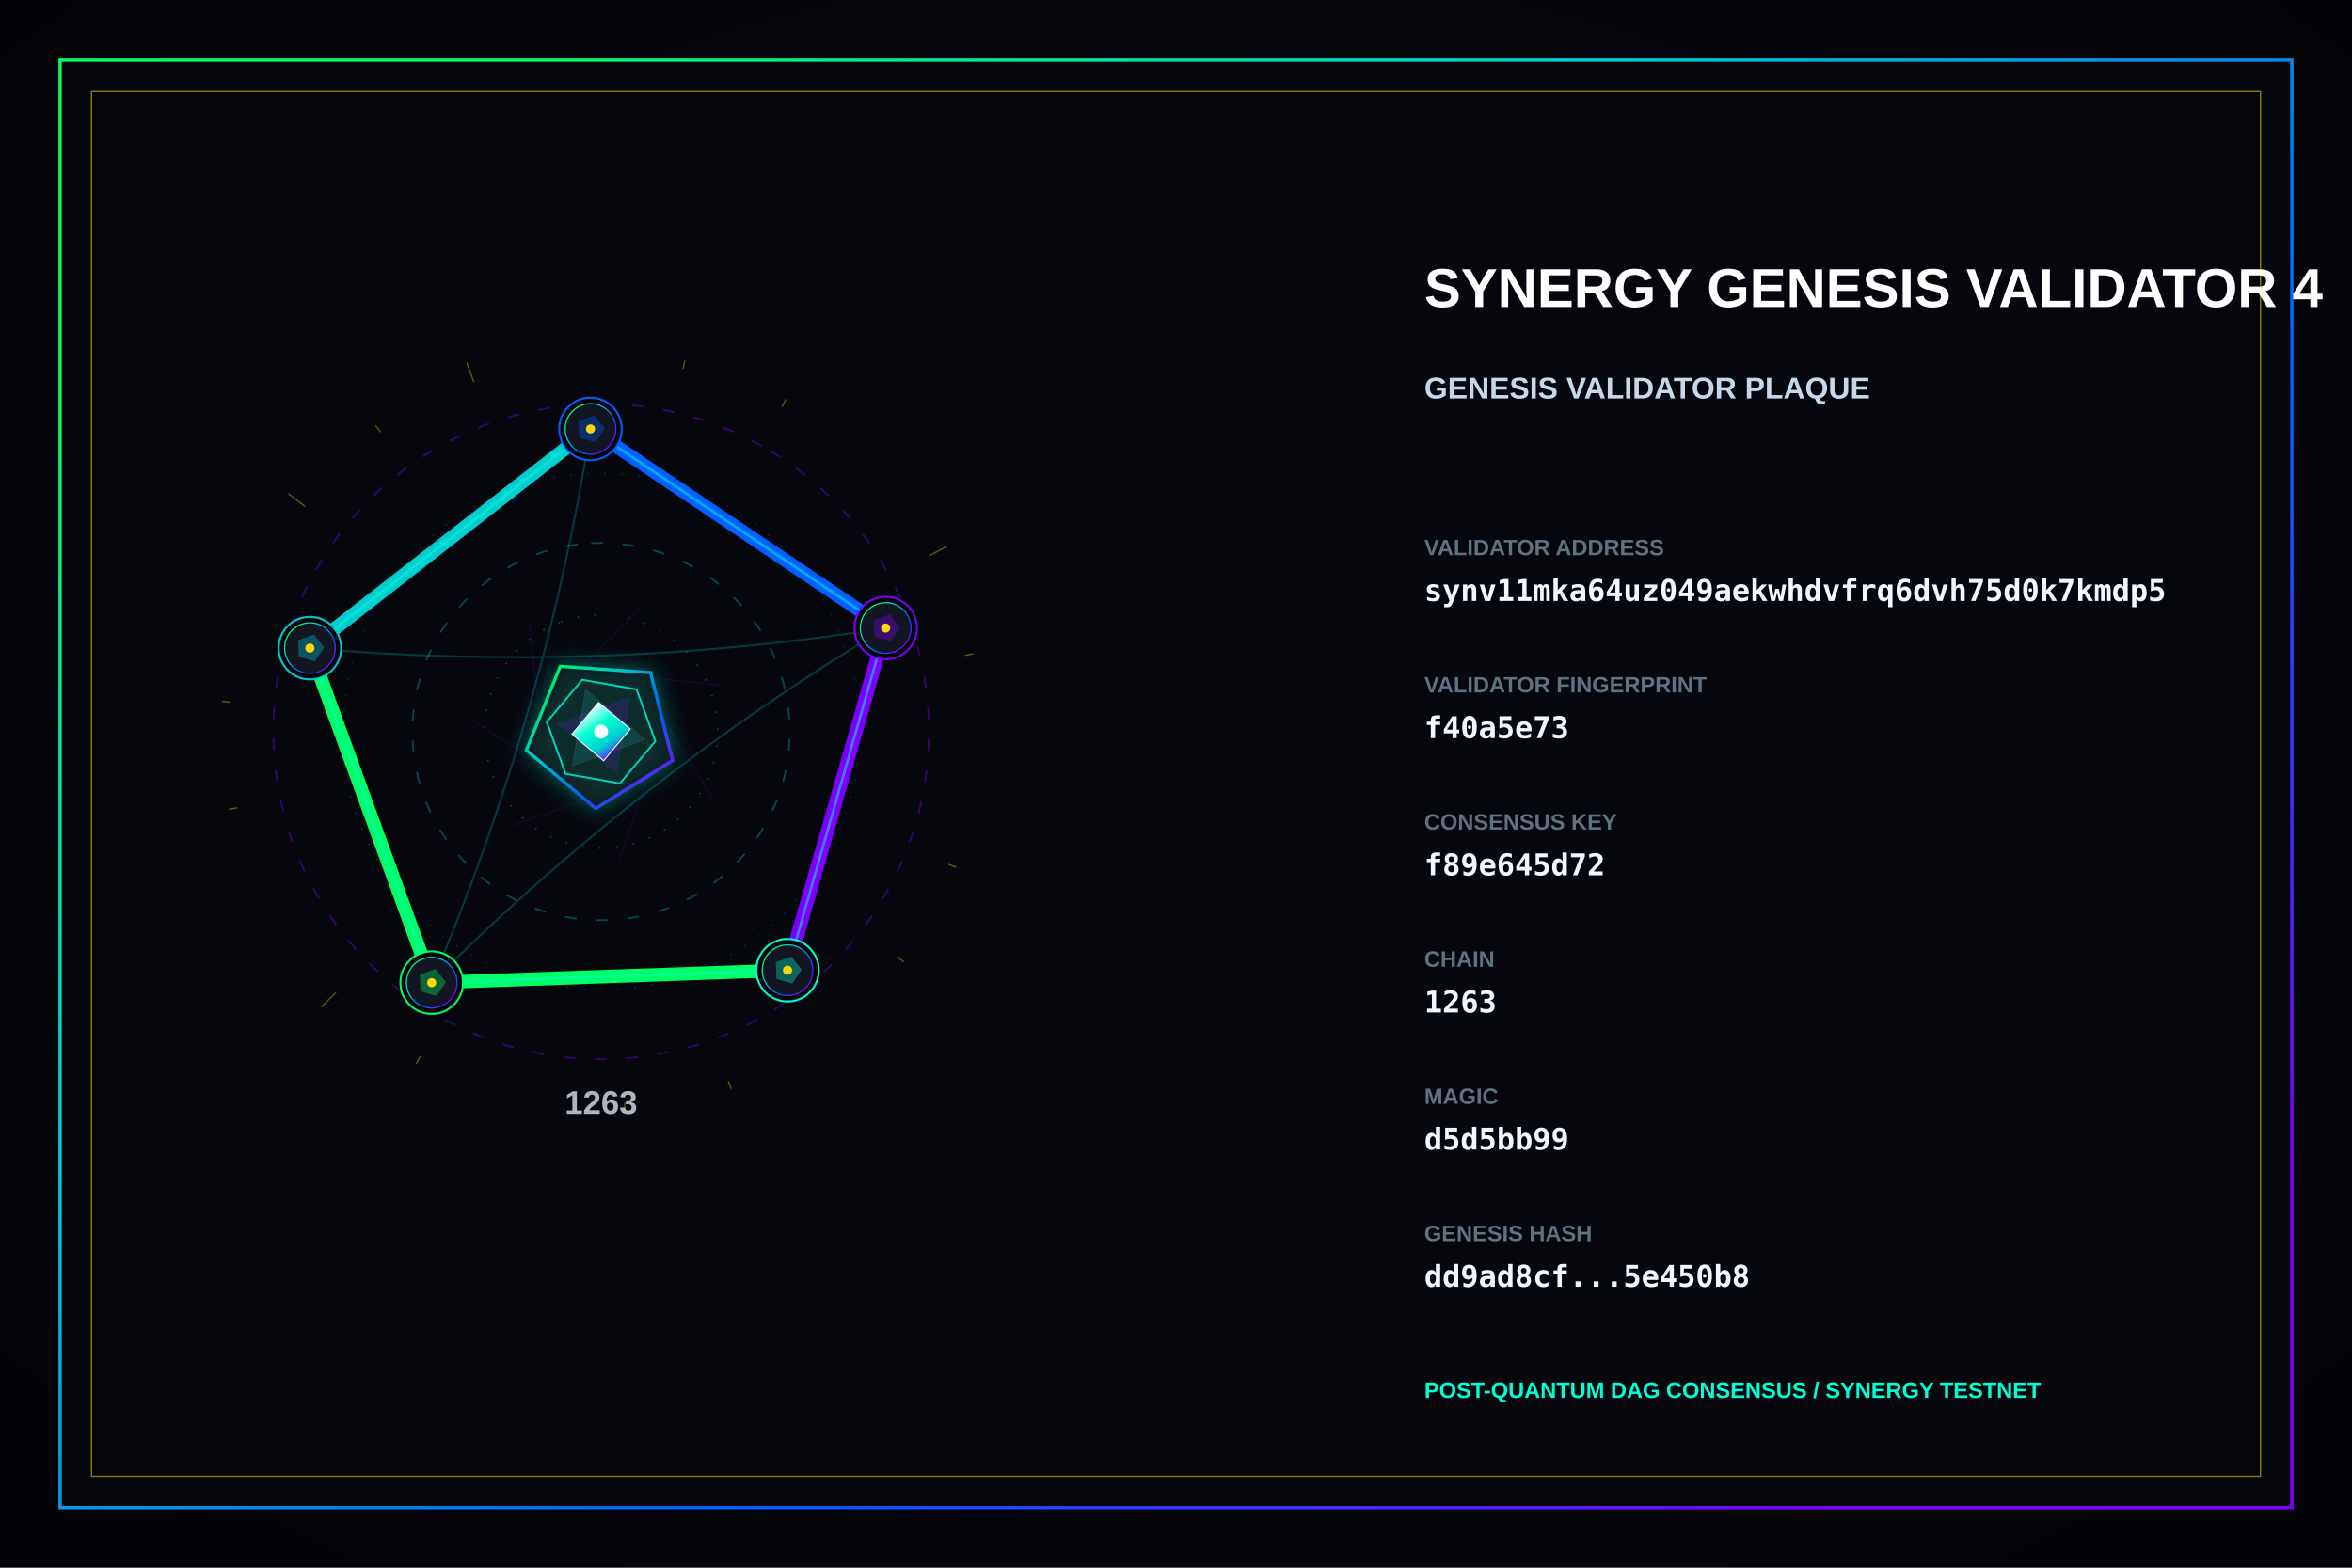
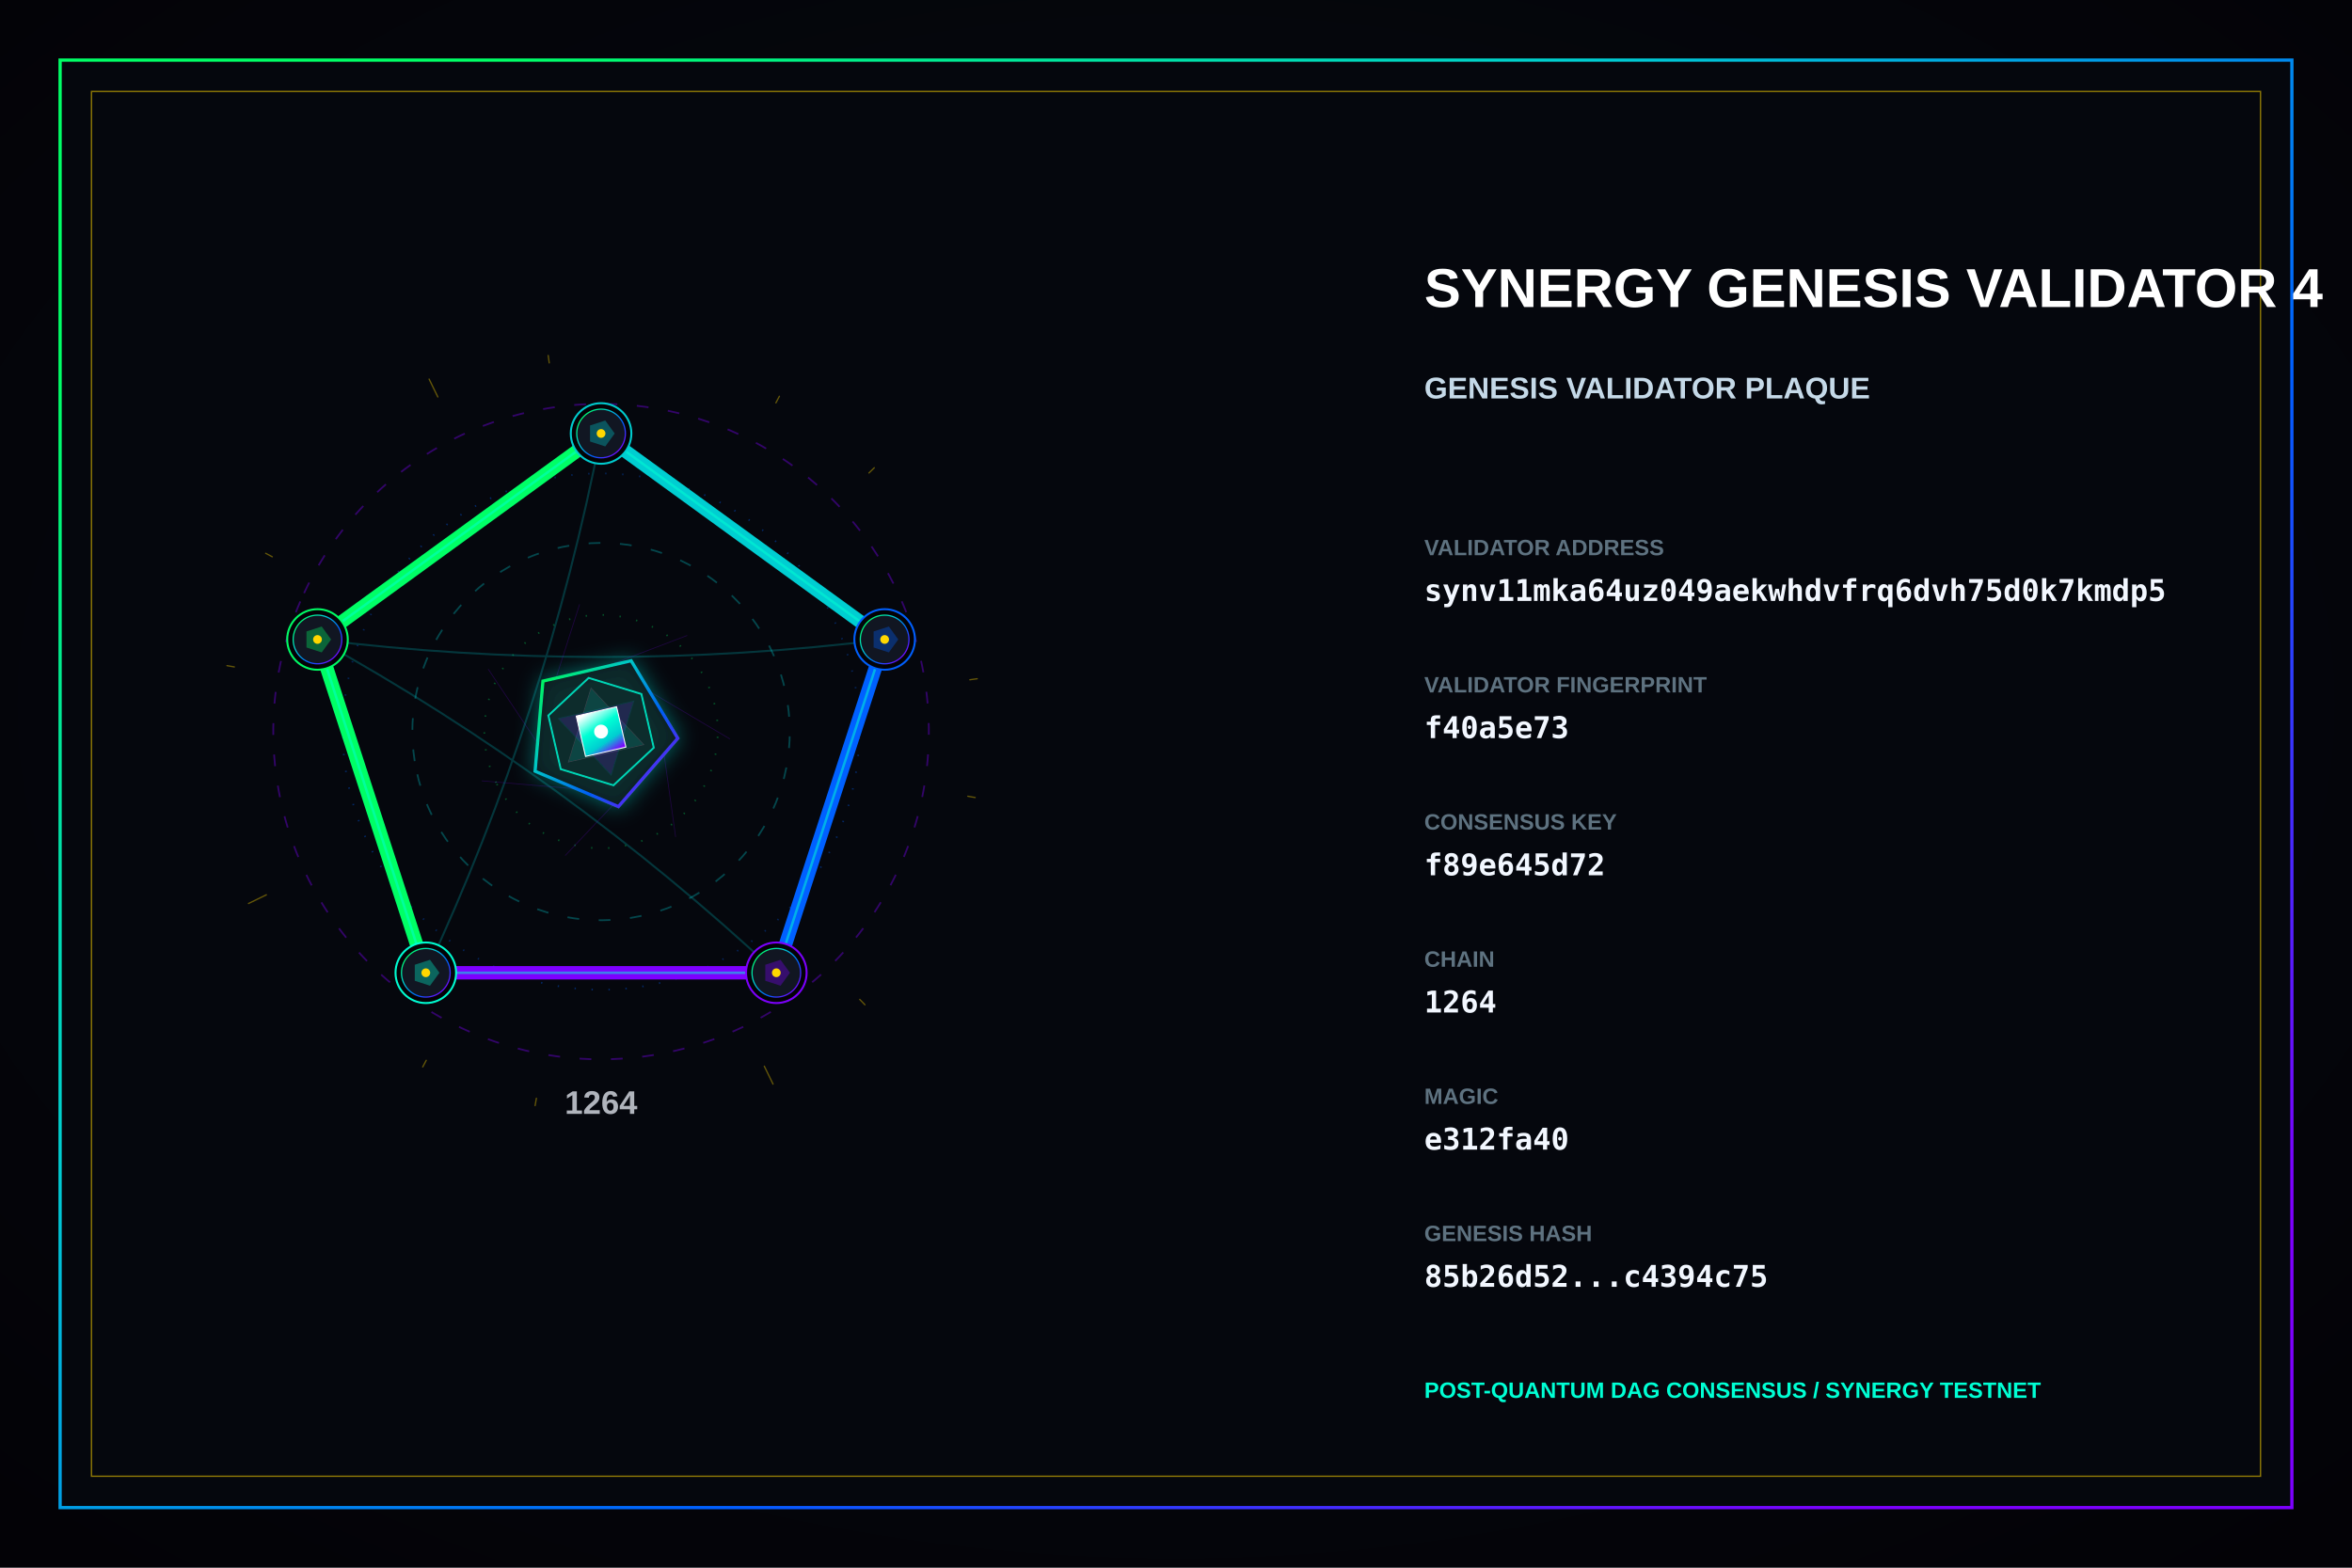
<svg xmlns="http://www.w3.org/2000/svg" width="3600" height="2400" viewBox="0 0 3600 2400" role="img" aria-label="Synergy Testnet genesis validator plaque">
  <defs>
    <style>text{font-family:Sora,Rajdhani,Segoe UI,Arial,sans-serif} .mono{font-family:SFMono-Regular,Consolas,Menlo,monospace}</style>
    <radialGradient id="bg-radial" cx="50%" cy="45%" r="72%">
      <stop offset="0%" stop-color="#111622" />
      <stop offset="50%" stop-color="#05070d" />
      <stop offset="100%" stop-color="#030206" />
    </radialGradient>
    <linearGradient id="energy-gradient" x1="8%" y1="12%" x2="92%" y2="88%">
      <stop offset="0%" stop-color="#00ff66" />
      <stop offset="32%" stop-color="#00ced1" />
      <stop offset="66%" stop-color="#0060ff" />
      <stop offset="100%" stop-color="#7d00ff" />
    </linearGradient>
    <linearGradient id="core-gradient" x1="25%" y1="10%" x2="80%" y2="90%">
      <stop offset="0%" stop-color="#ffffff" />
      <stop offset="38%" stop-color="#00ffd4" />
      <stop offset="72%" stop-color="#00ced1" />
      <stop offset="100%" stop-color="#7d00ff" />
    </linearGradient>
    <linearGradient id="gold-magenta" x1="0%" y1="0%" x2="100%" y2="100%">
      <stop offset="0%" stop-color="#ffd700" />
      <stop offset="100%" stop-color="#ff00e5" />
    </linearGradient>
    <filter id="core-glow" x="-35%" y="-35%" width="170%" height="170%">
      <feGaussianBlur stdDeviation="16" result="blur" />
      <feColorMatrix in="blur" type="matrix" values="0 0 0 0 0 0 0 0 0 1 0 0 0 0 0.83 0 0 0 .42 0" />
      <feMerge>
        <feMergeNode />
        <feMergeNode in="SourceGraphic" />
      </feMerge>
    </filter>
    <filter id="line-glow" x="-20%" y="-20%" width="140%" height="140%">
      <feGaussianBlur stdDeviation="5" result="blur" />
      <feMerge>
        <feMergeNode in="blur" />
        <feMergeNode in="SourceGraphic" />
      </feMerge>
    </filter>
  </defs>
  <rect width="100%" height="100%" fill="url(#bg-radial)" />
  <rect x="92" y="92" width="3416" height="2216" fill="#05070d" stroke="url(#energy-gradient)" stroke-width="5" />
  <rect x="140" y="140" width="3320" height="2120" fill="none" stroke="#ffd700" stroke-width="2" opacity="0.56" />
  <g id="synergy-genesis-motif">
    <g opacity="0.38" fill="none">
-       <circle cx="920" cy="1120" r="178.6" stroke="#00ff66" stroke-width="2.66" stroke-dasharray="2 24" transform="rotate(250 920 1120)" />
-       <circle cx="920" cy="1120" r="288.8" stroke="#00ced1" stroke-width="2.66" stroke-dasharray="18 30" transform="rotate(267 920 1120)" />
-       <circle cx="920" cy="1120" r="395.2" stroke="#0060ff" stroke-width="2.66" stroke-dasharray="2 24" transform="rotate(284 920 1120)" />
-       <circle cx="920" cy="1120" r="501.6" stroke="#7d00ff" stroke-width="2.66" stroke-dasharray="18 30" transform="rotate(301 920 1120)" />
+       <circle cx="920" cy="1120" r="178.6" stroke="#00ff66" stroke-width="2.66" stroke-dasharray="2 24" transform="rotate(154 920 1120)" />
+       <circle cx="920" cy="1120" r="288.8" stroke="#00ced1" stroke-width="2.66" stroke-dasharray="18 30" transform="rotate(171 920 1120)" />
+       <circle cx="920" cy="1120" r="395.2" stroke="#0060ff" stroke-width="2.66" stroke-dasharray="2 24" transform="rotate(188 920 1120)" />
+       <circle cx="920" cy="1120" r="501.6" stroke="#7d00ff" stroke-width="2.66" stroke-dasharray="18 30" transform="rotate(205 920 1120)" />
    </g>
    <g opacity="0.38" stroke="#ffd700" stroke-width="2" stroke-linecap="round">
-       <line x1="725.049" y1="584.375" x2="714.651" y2="555.809" />
-       <line x1="1045.577" y1="564.005" x2="1048.089" y2="552.885" />
-       <line x1="1197.132" y1="621.906" x2="1202.675" y2="611.944" />
-       <line x1="1422.428" y1="850.805" x2="1449.225" y2="836.448" />
-       <line x1="1477.917" y1="1003.26" x2="1489.076" y2="1000.925" />
-       <line x1="1452.464" y1="1323.425" x2="1463.114" y2="1327.494" />
-       <line x1="1373.584" y1="1465.198" x2="1382.656" y2="1472.101" />
-       <line x1="1114.951" y1="1655.625" x2="1118.851" y2="1666.337" />
-       <line x1="956.152" y1="1688.852" x2="956.875" y2="1700.229" />
-       <line x1="642.868" y1="1618.094" x2="637.325" y2="1628.056" />
-       <line x1="513.764" y1="1519.841" x2="492.098" y2="1541.166" />
-       <line x1="362.083" y1="1236.74" x2="350.924" y2="1239.075" />
-       <line x1="351.793" y1="1074.828" x2="340.429" y2="1073.924" />
-       <line x1="466.416" y1="774.802" x2="442.225" y2="756.392" />
-       <line x1="582.042" y1="660.996" x2="575.283" y2="651.816" />
+       <line x1="407.687" y1="1369.872" x2="380.364" y2="1383.198" />
+       <line x1="358.66" y1="1021.021" x2="347.433" y2="1019.041" />
+       <line x1="416.72" y1="852.401" x2="406.654" y2="847.049" />
+       <line x1="670.128" y1="607.687" x2="656.802" y2="580.364" />
+       <line x1="840.671" y1="555.547" x2="839.085" y2="544.258" />
+       <line x1="1187.599" y1="616.72" x2="1192.951" y2="606.654" />
+       <line x1="1330.024" y1="724.045" x2="1338.224" y2="716.126" />
+       <line x1="1484.453" y1="1040.671" x2="1495.742" y2="1039.085" />
+       <line x1="1481.34" y1="1218.979" x2="1492.567" y2="1220.959" />
+       <line x1="1315.955" y1="1530.024" x2="1323.874" y2="1538.224" />
+       <line x1="1169.872" y1="1632.313" x2="1183.198" y2="1659.636" />
+       <line x1="821.021" y1="1681.34" x2="819.041" y2="1692.567" />
+       <line x1="652.401" y1="1623.28" x2="647.049" y2="1633.346" />
    </g>
-     <path d="M 660.758 1504.342 L 474.359 992.215 L 903.821 656.682 L 1355.641 961.439 L 1205.421 1485.322 Z" fill="#05070d" opacity="0.16" stroke="#00ced1" stroke-width="0.76" />
+     <path d="M 485.957 978.971 L 920 663.62 L 1354.043 978.971 L 1188.253 1489.219 L 651.747 1489.219 Z" fill="#05070d" opacity="0.16" stroke="#00ced1" stroke-width="0.76" />
    <g stroke-linecap="round" stroke-linejoin="round" fill="none" opacity="1">
-       <path d="M 660.758 1504.342 L 474.359 992.215" stroke="#00ff66" stroke-width="20.52" fill="none" />
-       <path d="M 660.758 1504.342 L 474.359 992.215" stroke="#00ffd4" stroke-width="3.8" fill="none" opacity="0.5" />
-       <path d="M 474.359 992.215 L 903.821 656.682" stroke="#00ced1" stroke-width="20.52" fill="none" />
-       <path d="M 474.359 992.215 L 903.821 656.682" stroke="#00ffd4" stroke-width="3.8" fill="none" opacity="0.5" />
-       <path d="M 903.821 656.682 L 1355.641 961.439" stroke="#0060ff" stroke-width="20.52" fill="none" />
-       <path d="M 903.821 656.682 L 1355.641 961.439" stroke="#00ffd4" stroke-width="3.8" fill="none" opacity="0.5" />
-       <path d="M 1355.641 961.439 L 1205.421 1485.322" stroke="#7d00ff" stroke-width="20.52" fill="none" />
-       <path d="M 1355.641 961.439 L 1205.421 1485.322" stroke="#00ffd4" stroke-width="3.8" fill="none" opacity="0.5" />
-       <path d="M 1205.421 1485.322 L 660.758 1504.342" stroke="#00ff66" stroke-width="20.52" fill="none" />
-       <path d="M 1205.421 1485.322 L 660.758 1504.342" stroke="#00ffd4" stroke-width="3.8" fill="none" opacity="0.5" />
+       <path d="M 485.957 978.971 L 920 663.62" stroke="#00ff66" stroke-width="20.52" fill="none" />
+       <path d="M 485.957 978.971 L 920 663.62" stroke="#00ffd4" stroke-width="3.8" fill="none" opacity="0.5" />
+       <path d="M 920 663.62 L 1354.043 978.971" stroke="#00ced1" stroke-width="20.52" fill="none" />
+       <path d="M 920 663.62 L 1354.043 978.971" stroke="#00ffd4" stroke-width="3.8" fill="none" opacity="0.5" />
+       <path d="M 1354.043 978.971 L 1188.253 1489.219" stroke="#0060ff" stroke-width="20.52" fill="none" />
+       <path d="M 1354.043 978.971 L 1188.253 1489.219" stroke="#00ffd4" stroke-width="3.8" fill="none" opacity="0.5" />
+       <path d="M 1188.253 1489.219 L 651.747 1489.219" stroke="#7d00ff" stroke-width="20.52" fill="none" />
+       <path d="M 1188.253 1489.219 L 651.747 1489.219" stroke="#00ffd4" stroke-width="3.8" fill="none" opacity="0.5" />
+       <path d="M 651.747 1489.219 L 485.957 978.971" stroke="#00ff66" stroke-width="20.52" fill="none" />
+       <path d="M 651.747 1489.219 L 485.957 978.971" stroke="#00ffd4" stroke-width="3.8" fill="none" opacity="0.5" />
    </g>
    <g stroke-linecap="round" fill="none" opacity="0.24">
-       <path d="M 660.758 1504.342 Q 834.619 1095.518 903.821 656.682" stroke="#00ced1" stroke-width="3.04" />
-       <path d="M 474.359 992.215 Q 916.9 1031.233 1355.641 961.439" stroke="#00ced1" stroke-width="3.04" />
-       <path d="M 660.758 1504.342 Q 974.684 1189.992 1355.641 961.439" stroke="#00ced1" stroke-width="3.04" />
+       <path d="M 485.957 978.971 Q 920 1032.562 1354.043 978.971" stroke="#00ced1" stroke-width="3.04" />
+       <path d="M 920 663.62 Q 836.841 1092.98 651.747 1489.219" stroke="#00ced1" stroke-width="3.04" />
+       <path d="M 485.957 978.971 Q 868.605 1190.739 1188.253 1489.219" stroke="#00ced1" stroke-width="3.04" />
    </g>
    <g opacity="0.22" stroke="#7d00ff" stroke-width="1.14" fill="none">
-       <line x1="994.23" y1="1182.286" x2="947.501" y2="1315.677" />
-       <line x1="917.584" y1="1216.87" x2="784.16" y2="1263.503" />
-       <line x1="842.758" y1="1178.509" x2="723.11" y2="1103.269" />
-       <line x1="826.096" y1="1096.089" x2="810.322" y2="955.633" />
-       <line x1="880.146" y1="1031.675" x2="980.124" y2="931.769" />
-       <line x1="964.207" y1="1033.771" x2="1104.651" y2="1049.647" />
-       <line x1="1014.979" y1="1100.8" x2="1090.133" y2="1220.502" />
+       <line x1="825.584" y1="1141.798" x2="747.175" y2="1024.202" />
+       <line x1="844.09" y1="1059.773" x2="887.144" y2="925.151" />
+       <line x1="919.758" y1="1023.1" x2="1051.854" y2="972.825" />
+       <line x1="995.609" y1="1059.395" x2="1117.275" y2="1131.325" />
+       <line x1="1014.524" y1="1141.327" x2="1034.144" y2="1281.297" />
+       <line x1="962.261" y1="1207.199" x2="865.061" y2="1309.809" />
+       <line x1="878.174" y1="1207.408" x2="737.347" y2="1195.391" />
    </g>
    <g id="genesis-core" filter="url(#core-glow)">
-       <polygon points="995.72,1029.76 1029.222,1164.129 911.783,1237.513 805.699,1148.498 857.576,1020.1" fill="#0a0e18" stroke="url(#energy-gradient)" stroke-width="4.94" opacity="0.94" />
-       <polygon points="948.853,1199.272 865.774,1184.624 836.922,1105.351 891.147,1040.728 974.226,1055.376 1003.078,1134.649" fill="none" stroke="#00ffd4" stroke-width="3.04" opacity="0.82" />
-       <polygon points="876.033,1172.397 896.606,1055.725 987.361,1131.878" fill="#00ffd4" opacity="0.18" stroke="#ffffff" stroke-width="1.14" />
-       <polygon points="963.967,1067.603 943.394,1184.275 852.639,1108.122" fill="#7d00ff" opacity="0.2" stroke="#00ced1" stroke-width="1.14" />
-       <polygon points="923.908,1164.669 875.331,1123.908 916.092,1075.331 964.669,1116.092" fill="url(#core-gradient)" stroke="#ffffff" stroke-width="1.52" />
+       <polygon points="946.499,1234.781 819.026,1180.671 831.095,1042.716 966.028,1011.565 1037.352,1130.267" fill="#0a0e18" stroke="url(#energy-gradient)" stroke-width="4.94" opacity="0.94" />
+       <polygon points="839.326,1095.336 901.023,1037.802 981.697,1062.467 1000.674,1144.664 938.977,1202.198 858.303,1177.533" fill="none" stroke="#00ffd4" stroke-width="3.04" opacity="0.82" />
+       <polygon points="904.613,1053.353 985.411,1139.998 869.975,1166.649" fill="#00ffd4" opacity="0.18" stroke="#ffffff" stroke-width="1.14" />
+       <polygon points="935.387,1186.647 854.589,1100.002 970.025,1073.351" fill="#7d00ff" opacity="0.2" stroke="#00ced1" stroke-width="1.14" />
+       <polygon points="881.974,1096.238 943.762,1081.974 958.026,1143.762 896.238,1158.026" fill="url(#core-gradient)" stroke="#ffffff" stroke-width="1.52" />
      <circle cx="920" cy="1120" r="10.64" fill="#ffffff" />
    </g>
    <g id="genesis-validators">
      <g id="validator-1-node">
-         <circle cx="660.758" cy="1504.342" r="47.88" fill="#030206" stroke="#00ff66" stroke-width="3.04" opacity="0.98" />
-         <circle cx="660.758" cy="1504.342" r="38.76" fill="#111622" stroke="url(#energy-gradient)" stroke-width="1.9" />
-         <polygon points="643.654,1517.705 642.763,1492.204 666.741,1483.477 682.451,1503.584 668.182,1524.738" fill="#00ff66" opacity="0.34" />
-         <circle cx="660.758" cy="1504.342" r="6.977" fill="#ffd700" />
+         <circle cx="485.957" cy="978.971" r="46.36" fill="#030206" stroke="#00ff66" stroke-width="3.04" opacity="0.98" />
+         <circle cx="485.957" cy="978.971" r="37.24" fill="#111622" stroke="url(#energy-gradient)" stroke-width="1.9" />
+         <polygon points="469.085,966.713 492.401,959.137 506.811,978.971 492.401,998.805 469.085,991.229" fill="#00ff66" opacity="0.34" />
+         <circle cx="485.957" cy="978.971" r="6.703" fill="#ffd700" />
      </g>
      <g id="validator-2-node">
-         <circle cx="474.359" cy="992.215" r="47.88" fill="#030206" stroke="#00ced1" stroke-width="3.04" opacity="0.98" />
-         <circle cx="474.359" cy="992.215" r="38.76" fill="#111622" stroke="url(#energy-gradient)" stroke-width="1.9" />
-         <polygon points="456.364,980.077 480.342,971.35 496.051,991.457 481.783,1012.611 457.255,1005.578" fill="#00ced1" opacity="0.34" />
-         <circle cx="474.359" cy="992.215" r="6.977" fill="#ffd700" />
+         <circle cx="920" cy="663.62" r="46.36" fill="#030206" stroke="#00ced1" stroke-width="3.04" opacity="0.98" />
+         <circle cx="920" cy="663.62" r="37.24" fill="#111622" stroke="url(#energy-gradient)" stroke-width="1.9" />
+         <polygon points="926.444,643.786 940.854,663.62 926.444,683.454 903.128,675.878 903.128,651.362" fill="#00ced1" opacity="0.34" />
+         <circle cx="920" cy="663.62" r="6.703" fill="#ffd700" />
      </g>
      <g id="validator-3-node">
-         <circle cx="903.821" cy="656.682" r="47.88" fill="#030206" stroke="#0060ff" stroke-width="3.04" opacity="0.98" />
-         <circle cx="903.821" cy="656.682" r="38.76" fill="#111622" stroke="url(#energy-gradient)" stroke-width="1.9" />
-         <polygon points="909.803,635.818 925.513,655.925 911.244,677.079 886.716,670.046 885.826,644.545" fill="#0060ff" opacity="0.34" />
-         <circle cx="903.821" cy="656.682" r="6.977" fill="#ffd700" />
+         <circle cx="1354.043" cy="978.971" r="46.36" fill="#030206" stroke="#0060ff" stroke-width="3.04" opacity="0.98" />
+         <circle cx="1354.043" cy="978.971" r="37.24" fill="#111622" stroke="url(#energy-gradient)" stroke-width="1.9" />
+         <polygon points="1374.898,978.971 1360.488,998.805 1337.172,991.229 1337.172,966.713 1360.488,959.137" fill="#0060ff" opacity="0.34" />
+         <circle cx="1354.043" cy="978.971" r="6.703" fill="#ffd700" />
      </g>
      <g id="validator-4-node">
-         <circle cx="1355.641" cy="961.439" r="47.88" fill="#030206" stroke="#7d00ff" stroke-width="3.04" opacity="0.98" />
-         <circle cx="1355.641" cy="961.439" r="38.76" fill="#111622" stroke="url(#energy-gradient)" stroke-width="1.9" />
-         <polygon points="1377.334,960.682 1363.065,981.836 1338.537,974.803 1337.647,949.302 1361.624,940.575" fill="#7d00ff" opacity="0.34" />
-         <circle cx="1355.641" cy="961.439" r="6.977" fill="#ffd700" />
+         <circle cx="1188.253" cy="1489.219" r="46.36" fill="#030206" stroke="#7d00ff" stroke-width="3.04" opacity="0.98" />
+         <circle cx="1188.253" cy="1489.219" r="37.24" fill="#111622" stroke="url(#energy-gradient)" stroke-width="1.9" />
+         <polygon points="1194.698,1509.053 1171.382,1501.477 1171.382,1476.961 1194.698,1469.385 1209.108,1489.219" fill="#7d00ff" opacity="0.34" />
+         <circle cx="1188.253" cy="1489.219" r="6.703" fill="#ffd700" />
      </g>
      <g id="validator-5-node">
-         <circle cx="1205.421" cy="1485.322" r="47.88" fill="#030206" stroke="#00ffd4" stroke-width="3.04" opacity="0.98" />
-         <circle cx="1205.421" cy="1485.322" r="38.76" fill="#111622" stroke="url(#energy-gradient)" stroke-width="1.9" />
-         <polygon points="1212.844,1505.718 1188.316,1498.685 1187.426,1473.184 1211.404,1464.457 1227.113,1484.564" fill="#00ffd4" opacity="0.34" />
-         <circle cx="1205.421" cy="1485.322" r="6.977" fill="#ffd700" />
+         <circle cx="651.747" cy="1489.219" r="46.36" fill="#030206" stroke="#00ffd4" stroke-width="3.04" opacity="0.98" />
+         <circle cx="651.747" cy="1489.219" r="37.24" fill="#111622" stroke="url(#energy-gradient)" stroke-width="1.9" />
+         <polygon points="634.875,1501.477 634.875,1476.961 658.191,1469.385 672.601,1489.219 658.191,1509.053" fill="#00ffd4" opacity="0.34" />
+         <circle cx="651.747" cy="1489.219" r="6.703" fill="#ffd700" />
      </g>
    </g>
-     <text x="920" y="1705.2" text-anchor="middle" font-size="50" font-weight="800" letter-spacing="0" fill="#f2f7ff" opacity="0.72">1263</text>
+     <text x="920" y="1705.2" text-anchor="middle" font-size="50" font-weight="800" letter-spacing="0" fill="#f2f7ff" opacity="0.72">1264</text>
  </g>
  <text x="2180" y="470" text-anchor="start" font-size="84" font-weight="850" letter-spacing="0" fill="#ffffff" opacity="1">SYNERGY GENESIS VALIDATOR 4</text>
  <text x="2180" y="610" text-anchor="start" font-size="46" font-weight="700" letter-spacing="0" fill="#c5d9e8" opacity="1">GENESIS VALIDATOR PLAQUE</text>
  <text x="2180" y="850" text-anchor="start" font-size="34" font-weight="750" letter-spacing="0" fill="#5e7280" opacity="1">VALIDATOR ADDRESS</text>
  <text class="mono" x="2180" y="920" text-anchor="start" font-size="46" font-weight="650" letter-spacing="0" fill="#f2f7ff" opacity="1">synv11mka64uz049aekwhdvfrq6dvh75d0k7kmdp5</text>
  <text x="2180" y="1060" text-anchor="start" font-size="34" font-weight="750" letter-spacing="0" fill="#5e7280" opacity="1">VALIDATOR FINGERPRINT</text>
  <text class="mono" x="2180" y="1130" text-anchor="start" font-size="46" font-weight="650" letter-spacing="0" fill="#f2f7ff" opacity="1">f40a5e73</text>
  <text x="2180" y="1270" text-anchor="start" font-size="34" font-weight="750" letter-spacing="0" fill="#5e7280" opacity="1">CONSENSUS KEY</text>
  <text class="mono" x="2180" y="1340" text-anchor="start" font-size="46" font-weight="650" letter-spacing="0" fill="#f2f7ff" opacity="1">f89e645d72</text>
  <text x="2180" y="1480" text-anchor="start" font-size="34" font-weight="750" letter-spacing="0" fill="#5e7280" opacity="1">CHAIN</text>
-   <text class="mono" x="2180" y="1550" text-anchor="start" font-size="46" font-weight="650" letter-spacing="0" fill="#f2f7ff" opacity="1">1263</text>
+   <text class="mono" x="2180" y="1550" text-anchor="start" font-size="46" font-weight="650" letter-spacing="0" fill="#f2f7ff" opacity="1">1264</text>
  <text x="2180" y="1690" text-anchor="start" font-size="34" font-weight="750" letter-spacing="0" fill="#5e7280" opacity="1">MAGIC</text>
-   <text class="mono" x="2180" y="1760" text-anchor="start" font-size="46" font-weight="650" letter-spacing="0" fill="#f2f7ff" opacity="1">d5d5bb99</text>
+   <text class="mono" x="2180" y="1760" text-anchor="start" font-size="46" font-weight="650" letter-spacing="0" fill="#f2f7ff" opacity="1">e312fa40</text>
  <text x="2180" y="1900" text-anchor="start" font-size="34" font-weight="750" letter-spacing="0" fill="#5e7280" opacity="1">GENESIS HASH</text>
-   <text class="mono" x="2180" y="1970" text-anchor="start" font-size="46" font-weight="650" letter-spacing="0" fill="#f2f7ff" opacity="1">dd9ad8cf...5e450b8</text>
+   <text class="mono" x="2180" y="1970" text-anchor="start" font-size="46" font-weight="650" letter-spacing="0" fill="#f2f7ff" opacity="1">85b26d52...c4394c75</text>
  <text x="2180" y="2140" text-anchor="start" font-size="34" font-weight="700" letter-spacing="0" fill="#00ffd4" opacity="1">POST-QUANTUM DAG CONSENSUS / SYNERGY TESTNET</text>
</svg>
